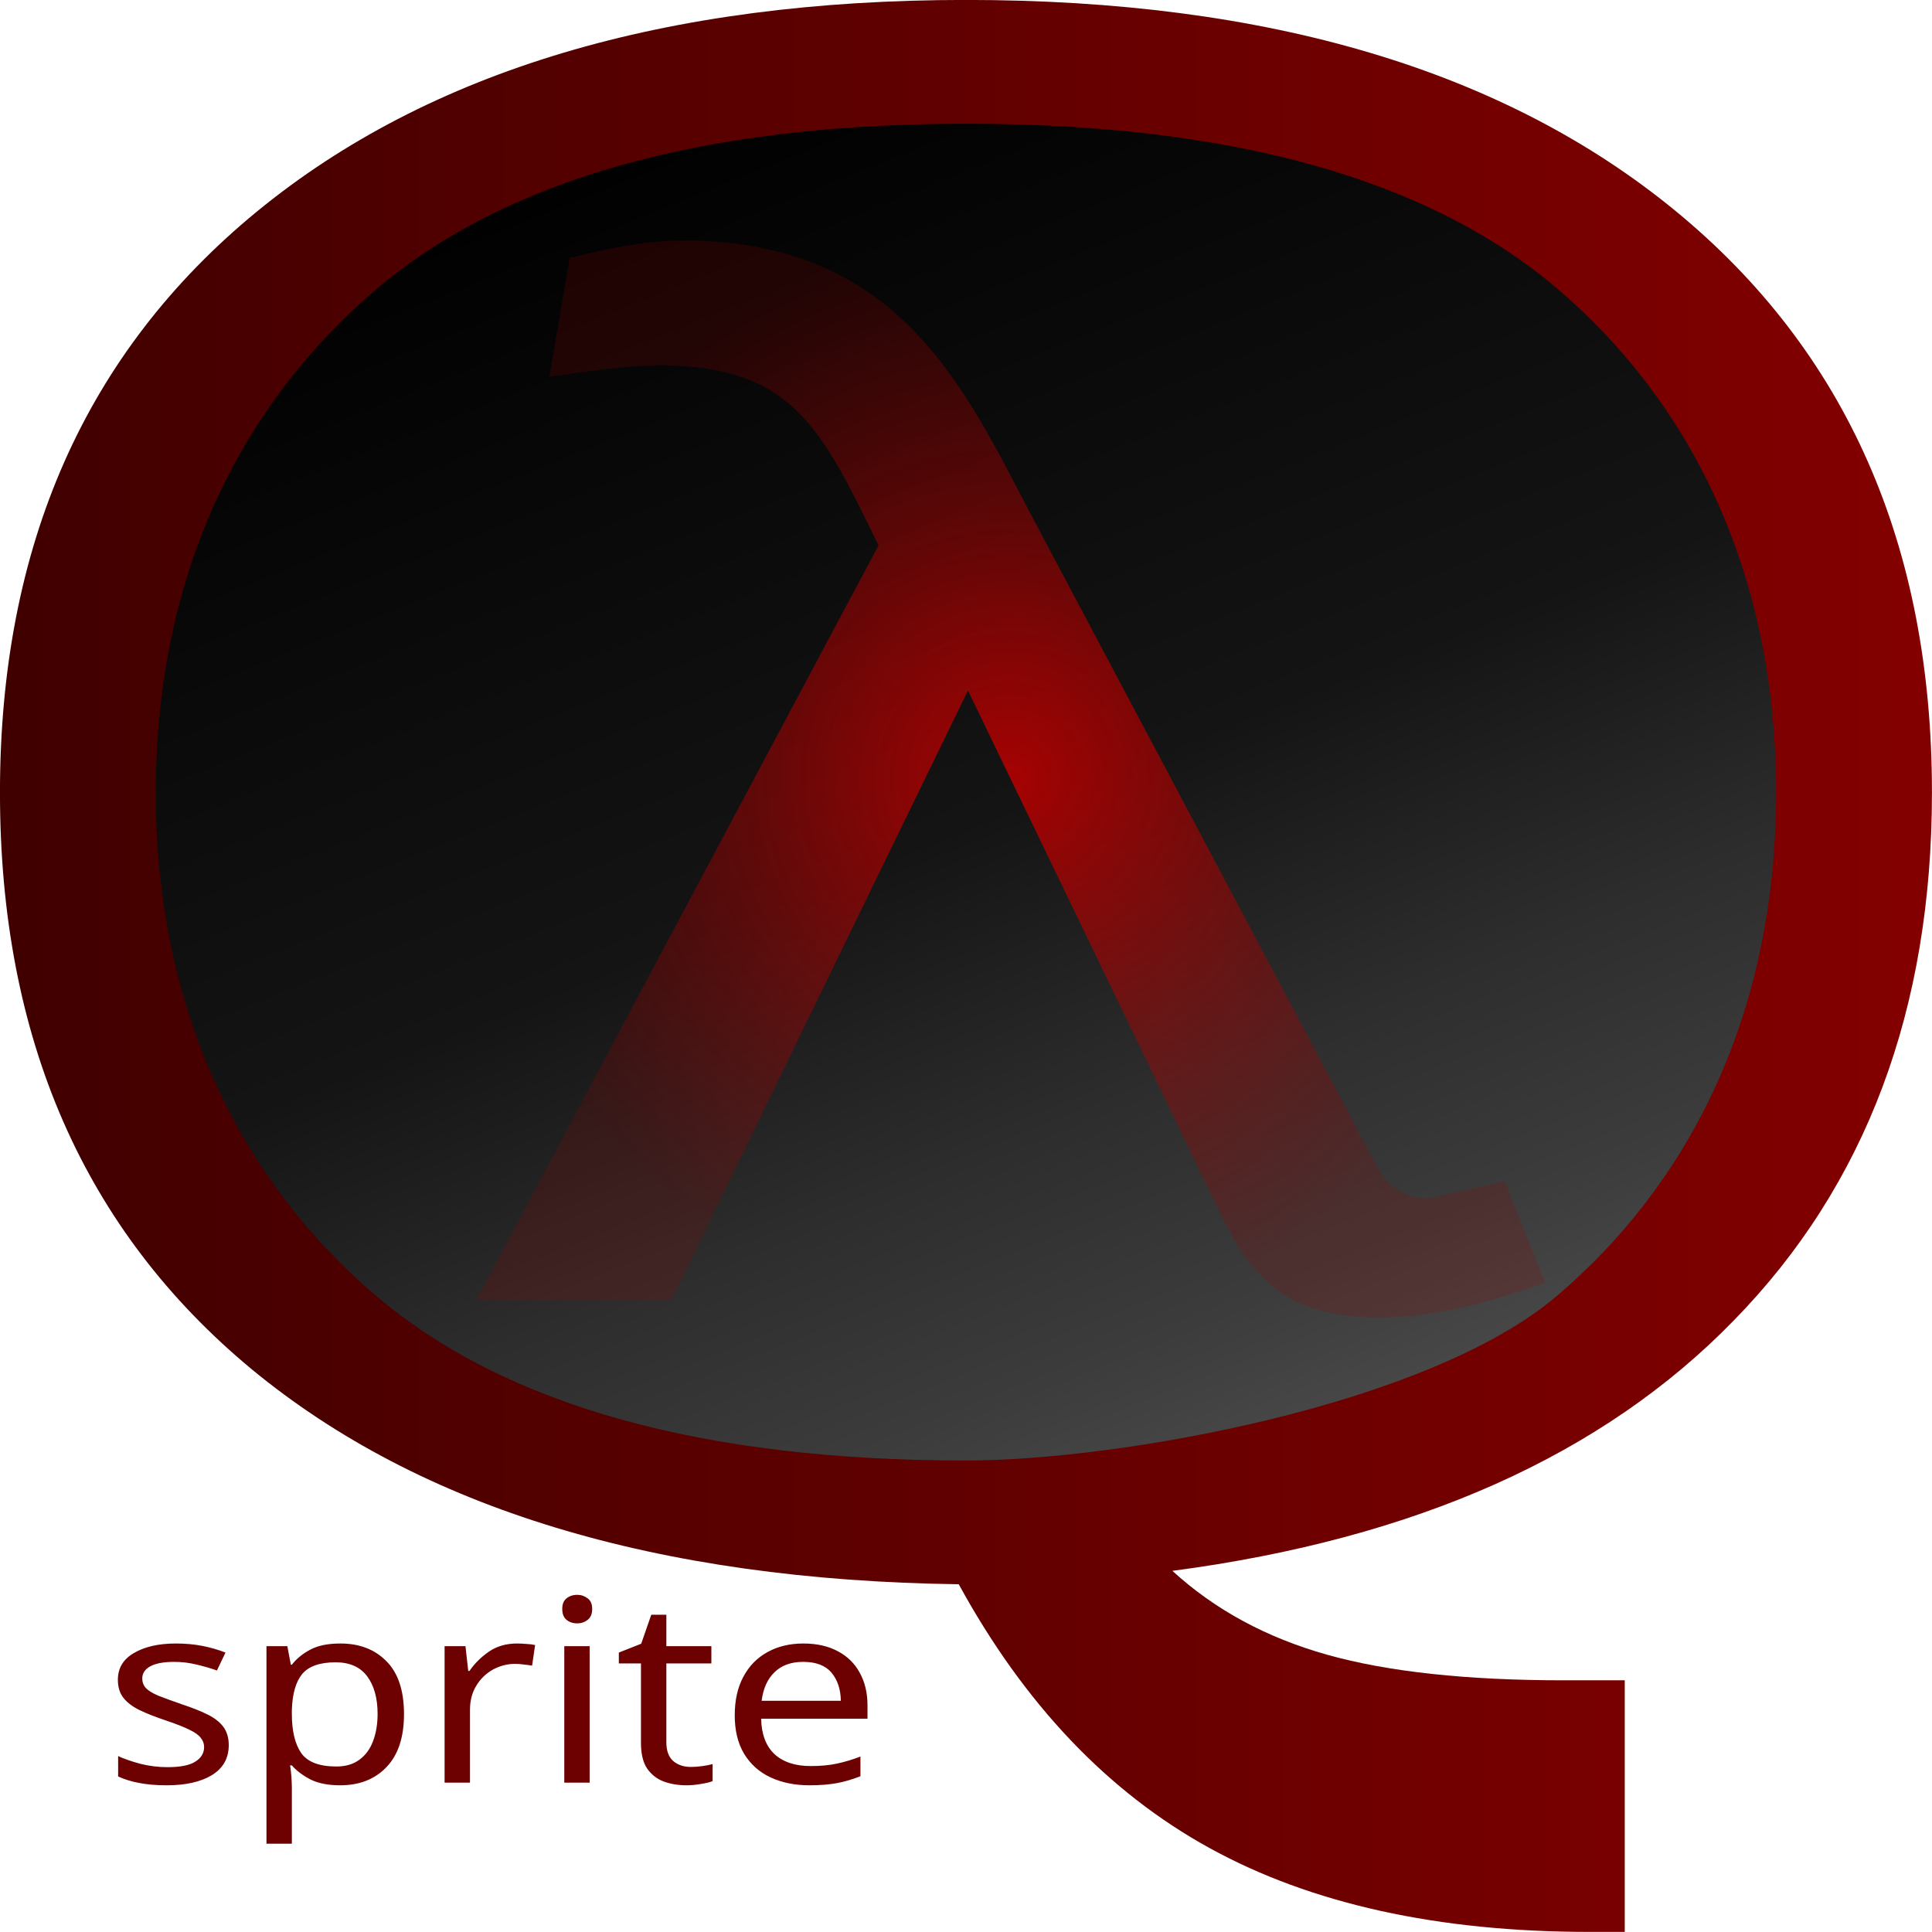
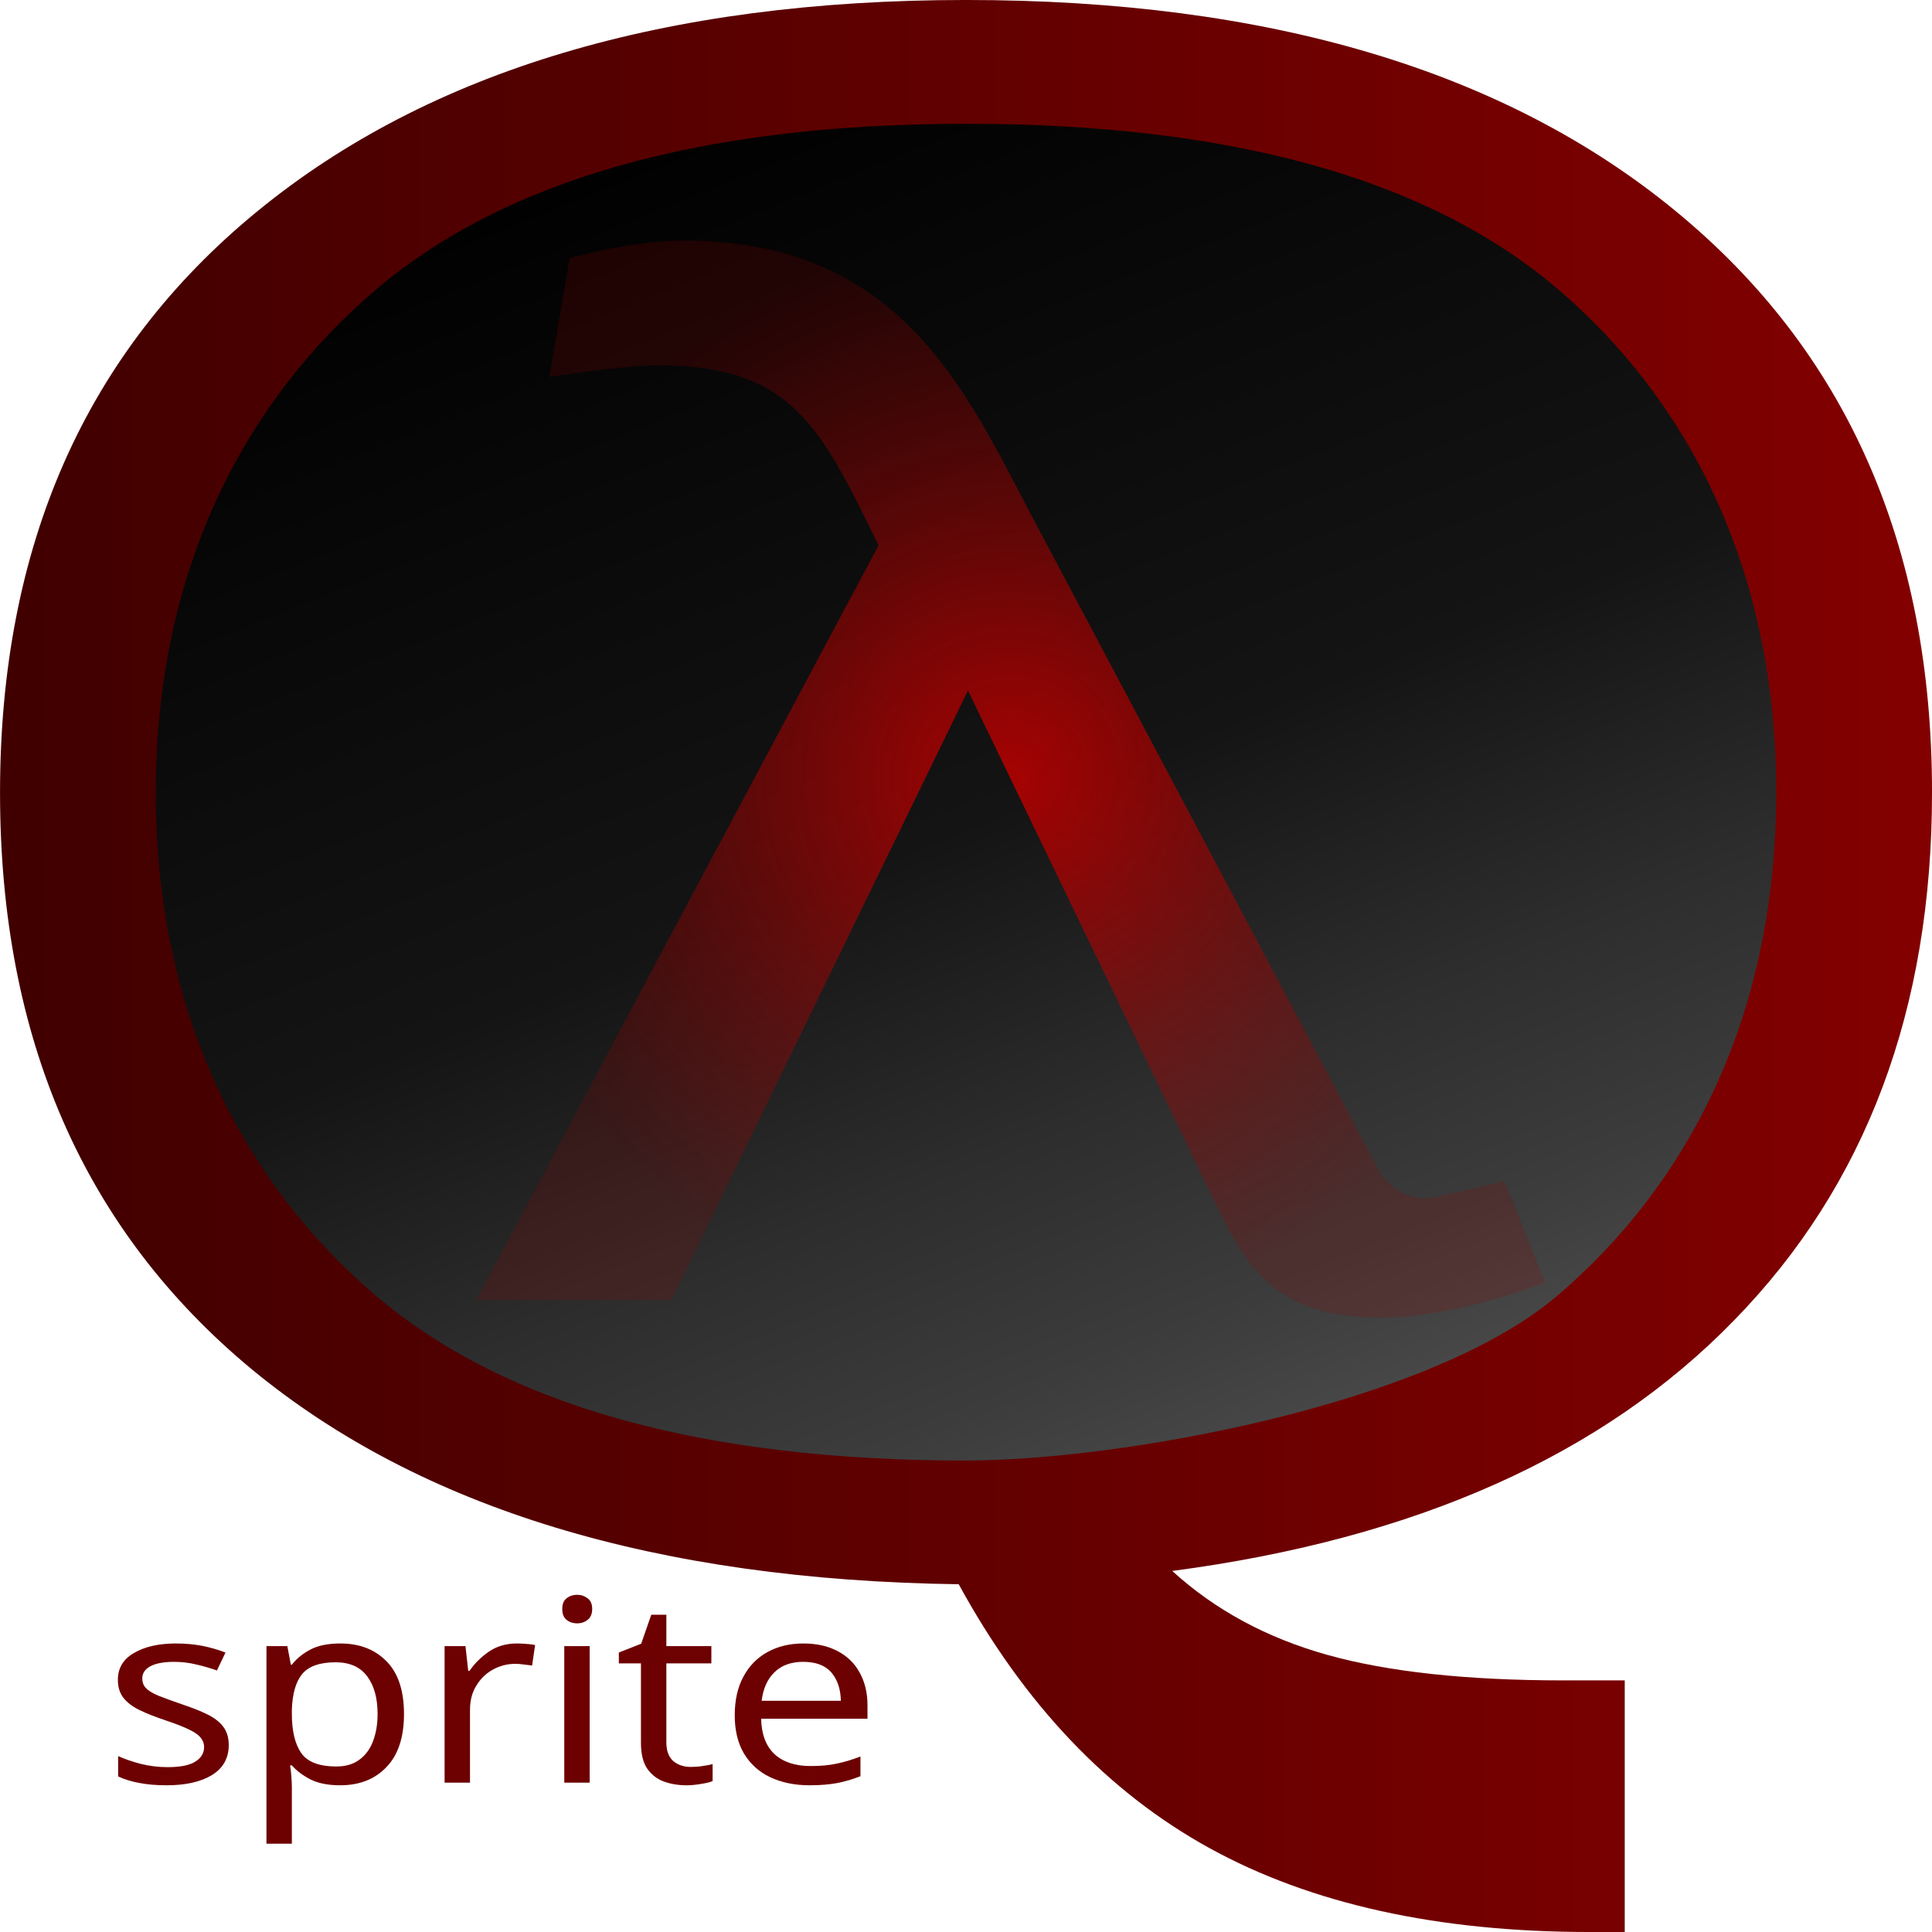
- <svg xmlns="http://www.w3.org/2000/svg" xmlns:ns1="http://www.openswatchbook.org/uri/2009/osb" xmlns:xlink="http://www.w3.org/1999/xlink" width="128" height="128" id="svg2" version="1.1">
-   <defs id="defs4">
-     <linearGradient id="linearGradient5695">
-       <stop id="stop5697" offset="0" style="stop-color:#000000;stop-opacity:1;" />
-       <stop style="stop-color:#400000;stop-opacity:1;" offset="0" id="stop5699" />
-       <stop id="stop5701" offset="1" style="stop-color:#830000;stop-opacity:1;" />
+ <svg xmlns="http://www.w3.org/2000/svg" xmlns:xlink="http://www.w3.org/1999/xlink" width="128" height="128">
+   <defs>
+     <linearGradient id="c">
+       <stop offset="0" />
+       <stop offset="0" stop-color="#400000" />
+       <stop offset="1" stop-color="#830000" />
    </linearGradient>
-     <linearGradient id="linearGradient5675">
-       <stop style="stop-color:#b90000;stop-opacity:0.882;" offset="0" id="stop5677" />
-       <stop id="stop5793" offset="0.5" style="stop-color:#b40000;stop-opacity:0.471;" />
-       <stop style="stop-color:#960000;stop-opacity:0.196;" offset="1" id="stop5679" />
+     <linearGradient id="b">
+       <stop offset="0" stop-color="#b90000" stop-opacity=".882" />
+       <stop offset=".5" stop-color="#b40000" stop-opacity=".471" />
+       <stop offset="1" stop-color="#960000" stop-opacity=".196" />
    </linearGradient>
-     <linearGradient id="linearGradient5621" ns1:paint="gradient">
-       <stop style="stop-color:#000000;stop-opacity:1;" offset="0" id="stop5623" />
-       <stop style="stop-color:#000000;stop-opacity:0;" offset="1" id="stop5625" />
+     <linearGradient id="a">
+       <stop offset="0" />
+       <stop offset=".5" stop-color="#141414" />
+       <stop offset=".7" stop-color="#2d2d2d" />
+       <stop offset=".85" stop-color="#3c3c3c" />
+       <stop offset="1" stop-color="#505050" />
    </linearGradient>
-     <linearGradient id="linearGradient5309">
-       <stop style="stop-color:#000000;stop-opacity:1;" offset="0" id="stop5375" />
-       <stop id="stop5377" offset="0.5" style="stop-color:#141414;stop-opacity:1;" />
-       <stop style="stop-color:#2d2d2d;stop-opacity:1;" offset="0.7" id="stop5381" />
-       <stop style="stop-color:#3c3c3c;stop-opacity:1;" offset="0.85" id="stop5379" />
-       <stop style="stop-color:#505050;stop-opacity:1;" offset="1" id="stop5373" />
-     </linearGradient>
-     <linearGradient id="linearGradient5277" ns1:paint="gradient">
-       <stop style="stop-color:#000000;stop-opacity:1;" offset="0" id="stop5279" />
-       <stop style="stop-color:#000000;stop-opacity:0;" offset="1" id="stop5281" />
-     </linearGradient>
-     <linearGradient id="linearGradient3837" ns1:paint="solid">
-       <stop style="stop-color:#000000;stop-opacity:1;" offset="0" id="stop3839" />
-     </linearGradient>
-     <linearGradient xlink:href="#linearGradient5309" id="linearGradient5834" gradientUnits="userSpaceOnUse" spreadMethod="repeat" x1="29.345" y1="133.565" x2="55.357" y2="144.295" />
-     <radialGradient xlink:href="#linearGradient5675" id="radialGradient3866" cx="278.527" cy="140.235" fx="278.527" fy="140.235" r="10.52" gradientTransform="matrix(1,0,0,1.410646,0,-57.58719)" gradientUnits="userSpaceOnUse" />
-     <linearGradient xlink:href="#linearGradient5695" id="linearGradient3835" x1="77.841" y1="163.637" x2="105.526" y2="163.637" gradientUnits="userSpaceOnUse" />
-     <radialGradient xlink:href="#linearGradient5675" id="radialGradient3046" gradientUnits="userSpaceOnUse" gradientTransform="matrix(1,0,0,1.410646,0,-57.58719)" cx="278.527" cy="140.235" fx="278.527" fy="140.235" r="10.52" />
-     <linearGradient xlink:href="#linearGradient5695" id="linearGradient3048" gradientUnits="userSpaceOnUse" x1="77.841" y1="163.637" x2="105.526" y2="163.637" />
+     <linearGradient xlink:href="#a" id="d" gradientUnits="userSpaceOnUse" spreadMethod="repeat" x1="29.345" y1="133.565" x2="55.357" y2="144.295" />
+     <radialGradient xlink:href="#b" id="g" cx="278.527" cy="140.235" fx="278.527" fy="140.235" r="10.52" gradientTransform="matrix(1 0 0 1.41065 0 -57.587)" gradientUnits="userSpaceOnUse" />
+     <linearGradient xlink:href="#c" id="e" x1="77.841" y1="163.637" x2="105.526" y2="163.637" gradientUnits="userSpaceOnUse" />
+     <radialGradient xlink:href="#b" id="h" gradientUnits="userSpaceOnUse" gradientTransform="matrix(1 0 0 1.41065 0 -57.587)" cx="278.527" cy="140.235" fx="278.527" fy="140.235" r="10.52" />
+     <linearGradient xlink:href="#c" id="f" gradientUnits="userSpaceOnUse" x1="77.841" y1="163.637" x2="105.526" y2="163.637" />
  </defs>
-   <g id="layer1" transform="translate(-31.02701,-25.22945)">
-     <ellipse style="fill:url(#linearGradient5834);fill-opacity:1;fill-rule:nonzero;stroke:none" id="path3835" transform="matrix(3.211459,2.388921,-2.454731,2.495127,282.1112,-360.7588)" cx="43.841" cy="133.565" rx="14.496" ry="14.761" />
-     <g transform="matrix(4.623561,0,0,3.469349,-328.8777,-478.4858)" style="font-style:normal;font-variant:normal;font-weight:bold;font-stretch:normal;font-size:40px;line-height:200%;font-family:Serif;-inkscape-font-specification:'Serif Bold';letter-spacing:0px;word-spacing:0px;fill:url(#linearGradient3835);fill-opacity:1;fill-rule:nonzero;stroke:none" id="flowRoot2985" mask="none" clip-path="none">
-       <path d="m 91.58,175.444 c -4.333,-0.078 -7.709,-1.445 -10.128,-4.102 -2.407,-2.656 -3.611,-6.328 -3.611,-11.016 -10e-7,-4.714 1.227,-8.411 3.68,-11.094 2.465,-2.695 5.852,-4.043 10.162,-4.043 4.322,3e-5 7.709,1.341 10.162,4.023 2.453,2.682 3.68,6.387 3.68,11.113 -3e-5,4.141 -0.946,7.5 -2.837,10.078 -1.88,2.578 -4.562,4.173 -8.047,4.785 0.608,0.742 1.347,1.276 2.218,1.602 0.871,0.326 2,0.488 3.387,0.488 l 0.877,0 0,4.805 -0.499,0 c -2.178,-10e-6 -3.995,-0.534 -5.451,-1.602 -1.456,-1.068 -2.654,-2.747 -3.594,-5.039 z m 0.103,-2.363 c 2.19,1e-5 6.62,-1.048 8.469,-3.145 1.849,-2.096 3.14,-5.299 3.14,-9.609 -4e-5,-4.323 -1.291,-7.533 -3.14,-9.629 -1.849,-2.096 -4.672,-3.144 -8.469,-3.145 -3.777,3e-5 -6.603,1.06 -8.469,3.184 -1.852,2.108 -3.14,5.306 -3.14,9.59 -1.6e-5,4.271 1.281,7.473 3.14,9.59 1.858,2.115 4.692,3.164 8.469,3.164 z" id="path2994" style="fill:url(#linearGradient3048);fill-opacity:1;fill-rule:nonzero;stroke:none" />
-     </g>
-     <flowRoot xml:space="preserve" id="flowRoot2996" style="font-style:normal;font-weight:normal;font-size:40px;line-height:200%;font-family:Sans;letter-spacing:0px;word-spacing:0px;fill:#000000;fill-opacity:1;stroke:none;stroke-width:1px;stroke-linecap:butt;stroke-linejoin:miter;stroke-opacity:1">
-       <flowRegion id="flowRegion2998">
-         <rect id="rect3000" width="65.66" height="60.862" x="192.182" y="144.74" />
-       </flowRegion>
-       <flowPara id="flowPara3004">lambda</flowPara>
-     </flowRoot>
-     <text xml:space="preserve" style="font-style:normal;font-weight:normal;font-size:40px;line-height:200%;font-family:Sans;letter-spacing:0px;word-spacing:0px;fill:#000000;fill-opacity:1;stroke:none" x="233.093" y="211.915" id="text3006">
-       <tspan id="tspan3008" x="233.093" y="211.915" />
-     </text>
-     <text xml:space="preserve" style="font-style:normal;font-weight:normal;font-size:40px;line-height:200%;font-family:Sans;letter-spacing:0px;word-spacing:0px;fill:#000000;fill-opacity:1;stroke:none" x="236.881" y="191.46" id="text3010">
-       <tspan id="tspan3012" x="236.881" y="191.46" />
-     </text>
-     <text xml:space="preserve" style="font-style:normal;font-weight:normal;font-size:40px;line-height:200%;font-family:Sans;letter-spacing:0px;word-spacing:0px;fill:#000000;fill-opacity:1;stroke:none" x="240.669" y="165.448" id="text3014">
-       <tspan id="tspan3016" x="240.669" y="165.448" />
-     </text>
-     <text xml:space="preserve" style="font-style:normal;font-weight:normal;font-size:40px;line-height:200%;font-family:Sans;letter-spacing:0px;word-spacing:0px;fill:#000000;fill-opacity:1;stroke:none" x="263.145" y="157.62" id="text3018">
-       <tspan id="tspan3020" x="263.145" y="157.62" />
-     </text>
-     <g style="font-style:normal;font-variant:normal;font-weight:normal;font-stretch:normal;font-size:40px;line-height:200%;font-family:FreeSans;-inkscape-font-specification:FreeSans;letter-spacing:0px;word-spacing:0px;fill:url(#radialGradient3866);fill-opacity:1;stroke:none" id="text3022" transform="matrix(3.366127,0,0,2.404187,-839.5722,-260.3082)">
-       <path d="m 275.927,133.795 -7.92,20.8 3.84,0 5.84,-16.8 4.88,14.16 c 0.6,1.72 1.16,3.12 3.24,3.12 0.88,0 1.96,-0.32 3.24,-0.96 l -0.8,-2.8 -1.36,0.44 c -0.503,0.163 -0.92,-0.28 -1.12,-0.76 l -6.64,-17.52 c -1.4,-3.64 -2.6,-8.08 -7.04,-8.08 -0.6,0 -1.36,0.16 -2.24,0.48 l -0.4,3.28 c 0,0 1.4,-0.32 2.16,-0.32 2.64,0 3.2,1.76 4.32,4.96" style="font-family:FreeSans;-inkscape-font-specification:FreeSans;fill:url(#radialGradient3046);fill-opacity:1;stroke:none" id="path3027" />
-     </g>
-     <text xml:space="preserve" style="font-style:normal;font-weight:normal;font-size:18.003px;line-height:200%;font-family:Sans;letter-spacing:0px;word-spacing:0px;fill:#000000;fill-opacity:1;stroke:none" x="35.509" y="152.804" id="text3860" transform="scale(1.066071,0.9380239)">
-       <tspan id="tspan3862" x="35.509" y="152.804" style="font-size:18.003px;fill:#6d0000;fill-opacity:1">sprite</tspan>
+   <g transform="translate(-31.027 -25.23)">
+     <ellipse transform="matrix(3.21146 2.38892 -2.45473 2.49513 282.11 -360.76)" cx="43.841" cy="133.565" rx="14.496" ry="14.761" fill="url(#d)" />
+     <path d="M91.58 175.444c-4.333-.078-7.71-1.445-10.128-4.102-2.407-2.656-3.61-6.328-3.61-11.015 0-4.714 1.226-8.412 3.68-11.094 2.464-2.695 5.85-4.043 10.162-4.043 4.32 0 7.71 1.34 10.162 4.024 2.453 2.682 3.68 6.386 3.68 11.113 0 4.14-.946 7.5-2.837 10.078-1.88 2.578-4.564 4.173-8.05 4.785.61.742 1.348 1.276 2.22 1.602.87.325 2 .488 3.387.488h.877v4.805h-.5c-2.177 0-3.994-.534-5.45-1.602s-2.654-2.747-3.594-5.04zm.104-2.363c2.19 0 6.62-1.047 8.47-3.144 1.848-2.096 3.14-5.3 3.14-9.61 0-4.322-1.292-7.532-3.14-9.628-1.85-2.096-4.673-3.145-8.47-3.145-3.778 0-6.604 1.06-8.47 3.184-1.85 2.108-3.14 5.306-3.14 9.59 0 4.27 1.28 7.473 3.14 9.59 1.86 2.115 4.692 3.164 8.47 3.164z" fill="url(#f)" transform="matrix(4.62356 0 0 3.46935 -328.878 -478.486)" style="line-height:200%;-inkscape-font-specification:'Serif Bold'" font-weight="bold" font-size="40" font-family="Serif" letter-spacing="0" word-spacing="0" />
+     <text style="line-height:200%" x="233.093" y="211.915" font-size="40" font-family="Sans" letter-spacing="0" word-spacing="0" />
+     <text style="line-height:200%" x="236.881" y="191.46" font-size="40" font-family="Sans" letter-spacing="0" word-spacing="0" />
+     <text style="line-height:200%" x="240.669" y="165.448" font-size="40" font-family="Sans" letter-spacing="0" word-spacing="0" />
+     <text style="line-height:200%" x="263.145" y="157.62" font-size="40" font-family="Sans" letter-spacing="0" word-spacing="0" />
+     <path d="M275.927 133.795l-7.92 20.8h3.84l5.84-16.8 4.88 14.16c.6 1.72 1.16 3.12 3.24 3.12.88 0 1.96-.32 3.24-.96l-.8-2.8-1.36.44c-.502.163-.92-.28-1.12-.76l-6.64-17.52c-1.4-3.64-2.6-8.08-7.04-8.08-.6 0-1.36.16-2.24.48l-.4 3.28s1.4-.32 2.16-.32c2.64 0 3.2 1.76 4.32 4.96" style="-inkscape-font-specification:FreeSans" fill="url(#h)" transform="matrix(3.36613 0 0 2.4042 -839.572 -260.308)" font-size="40" font-family="FreeSans" letter-spacing="0" word-spacing="0" />
+     <text style="line-height:200%" x="35.509" y="152.804" transform="scale(1.06607 .93802)" font-size="18.003" font-family="Sans" letter-spacing="0" word-spacing="0">
+       <tspan x="35.509" y="152.804" fill="#6d0000">sprite</tspan>
    </text>
  </g>
</svg>
